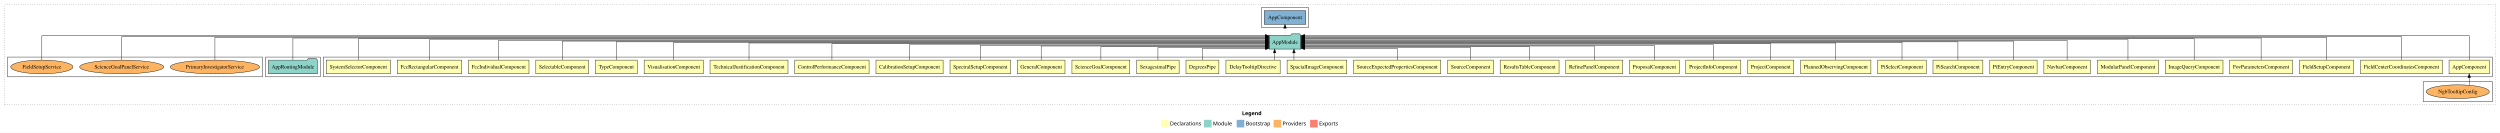
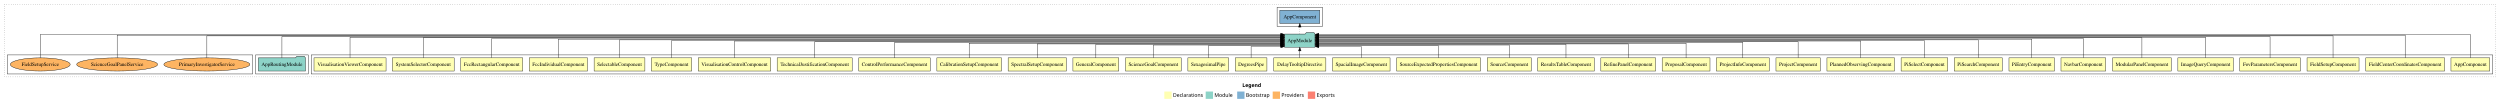
- <svg xmlns="http://www.w3.org/2000/svg" width="6572pt" height="349pt" viewBox="0.00 0.00 6572.00 349.00">
-   <g id="graph0" class="graph" transform="scale(1 1) rotate(0) translate(4 345)">
-     <polygon fill="#ffffff" stroke="transparent" points="-4,4 -4,-345 6568,-345 6568,4 -4,4" />
-     <text text-anchor="start" x="3261.009" y="-42.4" font-family="sans-serif" font-weight="bold" font-size="14.00" fill="#000000">Legend</text>
-     <polygon fill="#ffffb3" stroke="transparent" points="3048,-10 3048,-30 3068,-30 3068,-10 3048,-10" />
-     <text text-anchor="start" x="3071.629" y="-15.4" font-family="sans-serif" font-size="14.00" fill="#000000">  Declarations</text>
-     <polygon fill="#8dd3c7" stroke="transparent" points="3161,-10 3161,-30 3181,-30 3181,-10 3161,-10" />
-     <text text-anchor="start" x="3184.725" y="-15.4" font-family="sans-serif" font-size="14.00" fill="#000000">  Module</text>
-     <polygon fill="#80b1d3" stroke="transparent" points="3247,-10 3247,-30 3267,-30 3267,-10 3247,-10" />
-     <text text-anchor="start" x="3270.781" y="-15.4" font-family="sans-serif" font-size="14.00" fill="#000000">  Bootstrap</text>
-     <polygon fill="#fdb462" stroke="transparent" points="3344,-10 3344,-30 3364,-30 3364,-10 3344,-10" />
-     <text text-anchor="start" x="3367.673" y="-15.4" font-family="sans-serif" font-size="14.00" fill="#000000">  Providers</text>
-     <polygon fill="#fb8072" stroke="transparent" points="3440,-10 3440,-30 3460,-30 3460,-10 3440,-10" />
-     <text text-anchor="start" x="3463.726" y="-15.4" font-family="sans-serif" font-size="14.00" fill="#000000">  Exports</text>
+ <svg xmlns="http://www.w3.org/2000/svg" width="6828pt" height="284pt" viewBox="0.00 0.00 6828.00 284.00">
+   <g id="graph0" class="graph" transform="scale(1 1) rotate(0) translate(4 280)">
+     <polygon fill="#ffffff" stroke="transparent" points="-4,4 -4,-280 6824,-280 6824,4 -4,4" />
+     <text text-anchor="start" x="3389.009" y="-42.4" font-family="sans-serif" font-weight="bold" font-size="14.00" fill="#000000">Legend</text>
+     <polygon fill="#ffffb3" stroke="transparent" points="3176,-10 3176,-30 3196,-30 3196,-10 3176,-10" />
+     <text text-anchor="start" x="3199.629" y="-15.4" font-family="sans-serif" font-size="14.00" fill="#000000">  Declarations</text>
+     <polygon fill="#8dd3c7" stroke="transparent" points="3289,-10 3289,-30 3309,-30 3309,-10 3289,-10" />
+     <text text-anchor="start" x="3312.725" y="-15.4" font-family="sans-serif" font-size="14.00" fill="#000000">  Module</text>
+     <polygon fill="#80b1d3" stroke="transparent" points="3375,-10 3375,-30 3395,-30 3395,-10 3375,-10" />
+     <text text-anchor="start" x="3398.781" y="-15.4" font-family="sans-serif" font-size="14.00" fill="#000000">  Bootstrap</text>
+     <polygon fill="#fdb462" stroke="transparent" points="3472,-10 3472,-30 3492,-30 3492,-10 3472,-10" />
+     <text text-anchor="start" x="3495.673" y="-15.4" font-family="sans-serif" font-size="14.00" fill="#000000">  Providers</text>
+     <polygon fill="#fb8072" stroke="transparent" points="3568,-10 3568,-30 3588,-30 3588,-10 3568,-10" />
+     <text text-anchor="start" x="3591.726" y="-15.4" font-family="sans-serif" font-size="14.00" fill="#000000">  Exports</text>
    <g id="clust1" class="cluster">
-       <polygon fill="none" stroke="#000000" stroke-dasharray="1,5" points="8,-70 8,-333 6556,-333 6556,-70 8,-70" />
+       <polygon fill="none" stroke="#000000" stroke-dasharray="1,5" points="8,-70 8,-268 6812,-268 6812,-70 8,-70" />
    </g>
    <g id="clust2" class="cluster">
-       <polygon fill="none" stroke="#000000" points="846,-143 846,-195 6548,-195 6548,-143 846,-143" />
-     </g>
-     <g id="clust3" class="cluster">
-       <polygon fill="none" stroke="#000000" points="6366,-78 6366,-130 6548,-130 6548,-78 6366,-78" />
-     </g>
-     <g id="clust37" class="cluster">
-       <polygon fill="none" stroke="#000000" points="694,-143 694,-195 838,-195 838,-143 694,-143" />
-     </g>
-     <g id="clust39" class="cluster">
-       <polygon fill="none" stroke="#000000" points="3312,-273 3312,-325 3436,-325 3436,-273 3312,-273" />
+       <polygon fill="none" stroke="#000000" points="846,-78 846,-130 6804,-130 6804,-78 846,-78" />
+     </g>
+     <g id="clust38" class="cluster">
+       <polygon fill="none" stroke="#000000" points="694,-78 694,-130 838,-130 838,-78 694,-78" />
    </g>
    <g id="clust40" class="cluster">
-       <polygon fill="none" stroke="#000000" points="16,-143 16,-195 686,-195 686,-143 16,-143" />
+       <polygon fill="none" stroke="#000000" points="3484,-208 3484,-260 3608,-260 3608,-208 3484,-208" />
+     </g>
+     <g id="clust41" class="cluster">
+       <polygon fill="none" stroke="#000000" points="16,-78 16,-130 686,-130 686,-78 16,-78" />
    </g>
    <g id="node1" class="node">
-       <polygon fill="#ffffb3" stroke="#000000" points="6539.94,-187 6434.06,-187 6434.06,-151 6539.94,-151 6539.94,-187" />
-       <text text-anchor="middle" x="6487" y="-164.8" font-family="Times,serif" font-size="14.00" fill="#000000">AppComponent</text>
+       <polygon fill="#ffffb3" stroke="#000000" points="6795.94,-122 6690.06,-122 6690.06,-86 6795.94,-86 6795.94,-122" />
+       <text text-anchor="middle" x="6743" y="-99.8" font-family="Times,serif" font-size="14.00" fill="#000000">AppComponent</text>
+     </g>
+     <g id="node36" class="node">
+       <polygon fill="#8dd3c7" stroke="#000000" points="3587.657,-187 3584.657,-191 3563.657,-191 3560.657,-187 3504.343,-187 3504.343,-151 3587.657,-151 3587.657,-187" />
+       <text text-anchor="middle" x="3546" y="-164.8" font-family="Times,serif" font-size="14.00" fill="#000000">AppModule</text>
+     </g>
+     <g id="edge1" class="edge">
+       <path fill="none" stroke="#000000" d="M6743,-122.198C6743,-146.356 6743,-186 6743,-186 6743,-186 3597.886,-186 3597.886,-186" />
+       <polygon fill="#000000" stroke="#000000" points="3597.886,-182.5 3587.886,-186 3597.886,-189.5 3597.886,-182.5" />
+     </g>
+     <g id="node2" class="node">
+       <polygon fill="#ffffb3" stroke="#000000" points="6672.58,-122 6457.42,-122 6457.42,-86 6672.58,-86 6672.58,-122" />
+       <text text-anchor="middle" x="6565" y="-99.8" font-family="Times,serif" font-size="14.00" fill="#000000">FieldCenterCoordinatesComponent</text>
+     </g>
+     <g id="edge2" class="edge">
+       <path fill="none" stroke="#000000" d="M6565,-122.153C6565,-145.757 6565,-184 6565,-184 6565,-184 3597.814,-184 3597.814,-184" />
+       <polygon fill="#000000" stroke="#000000" points="3597.814,-180.5 3587.814,-184 3597.814,-187.5 3597.814,-180.5" />
+     </g>
+     <g id="node3" class="node">
+       <polygon fill="#ffffb3" stroke="#000000" points="6438.999,-122 6297.001,-122 6297.001,-86 6438.999,-86 6438.999,-122" />
+       <text text-anchor="middle" x="6368" y="-99.8" font-family="Times,serif" font-size="14.00" fill="#000000">FieldSetupComponent</text>
+     </g>
+     <g id="edge3" class="edge">
+       <path fill="none" stroke="#000000" d="M6368,-122.091C6368,-145.133 6368,-182 6368,-182 6368,-182 3597.805,-182 3597.805,-182" />
+       <polygon fill="#000000" stroke="#000000" points="3597.805,-178.5 3587.805,-182 3597.805,-185.5 3597.805,-178.5" />
+     </g>
+     <g id="node4" class="node">
+       <polygon fill="#ffffb3" stroke="#000000" points="6278.803,-122 6113.197,-122 6113.197,-86 6278.803,-86 6278.803,-122" />
+       <text text-anchor="middle" x="6196" y="-99.8" font-family="Times,serif" font-size="14.00" fill="#000000">FovParametersComponent</text>
+     </g>
+     <g id="edge4" class="edge">
+       <path fill="none" stroke="#000000" d="M6196,-122.011C6196,-144.485 6196,-180 6196,-180 6196,-180 3597.892,-180 3597.892,-180" />
+       <polygon fill="#000000" stroke="#000000" points="3597.892,-176.5 3587.892,-180 3597.892,-183.5 3597.892,-176.5" />
+     </g>
+     <g id="node5" class="node">
+       <polygon fill="#ffffb3" stroke="#000000" points="6095.795,-122 5944.205,-122 5944.205,-86 6095.795,-86 6095.795,-122" />
+       <text text-anchor="middle" x="6020" y="-99.8" font-family="Times,serif" font-size="14.00" fill="#000000">ImageQueryComponent</text>
+     </g>
+     <g id="edge5" class="edge">
+       <path fill="none" stroke="#000000" d="M6020,-122.292C6020,-144.206 6020,-178 6020,-178 6020,-178 3597.903,-178 3597.903,-178" />
+       <polygon fill="#000000" stroke="#000000" points="3597.903,-174.5 3587.903,-178 3597.903,-181.5 3597.903,-174.5" />
+     </g>
+     <g id="node6" class="node">
+       <polygon fill="#ffffb3" stroke="#000000" points="5926.146,-122 5765.854,-122 5765.854,-86 5926.146,-86 5926.146,-122" />
+       <text text-anchor="middle" x="5846" y="-99.8" font-family="Times,serif" font-size="14.00" fill="#000000">ModularPanelComponent</text>
+     </g>
+     <g id="edge6" class="edge">
+       <path fill="none" stroke="#000000" d="M5846,-122.045C5846,-143.662 5846,-177 5846,-177 5846,-177 3597.884,-177 3597.884,-177" />
+       <polygon fill="#000000" stroke="#000000" points="3597.884,-173.5 3587.884,-177 3597.884,-180.5 3597.884,-173.5" />
+     </g>
+     <g id="node7" class="node">
+       <polygon fill="#ffffb3" stroke="#000000" points="5747.03,-122 5624.97,-122 5624.97,-86 5747.03,-86 5747.03,-122" />
+       <text text-anchor="middle" x="5686" y="-99.8" font-family="Times,serif" font-size="14.00" fill="#000000">NavbarComponent</text>
+     </g>
+     <g id="edge7" class="edge">
+       <path fill="none" stroke="#000000" d="M5686,-122.284C5686,-143.321 5686,-175 5686,-175 5686,-175 3597.788,-175 3597.788,-175" />
+       <polygon fill="#000000" stroke="#000000" points="3597.788,-171.5 3587.788,-175 3597.788,-178.5 3597.788,-171.5" />
+     </g>
+     <g id="node8" class="node">
+       <polygon fill="#ffffb3" stroke="#000000" points="5607.109,-122 5482.891,-122 5482.891,-86 5607.109,-86 5607.109,-122" />
+       <text text-anchor="middle" x="5545" y="-99.8" font-family="Times,serif" font-size="14.00" fill="#000000">PiEntryComponent</text>
+     </g>
+     <g id="edge8" class="edge">
+       <path fill="none" stroke="#000000" d="M5545,-122.129C5545,-142.572 5545,-173 5545,-173 5545,-173 3597.752,-173 3597.752,-173" />
+       <polygon fill="#000000" stroke="#000000" points="3597.752,-169.5 3587.752,-173 3597.752,-176.5 3597.752,-169.5" />
+     </g>
+     <g id="node9" class="node">
+       <polygon fill="#ffffb3" stroke="#000000" points="5464.593,-122 5333.407,-122 5333.407,-86 5464.593,-86 5464.593,-122" />
+       <text text-anchor="middle" x="5399" y="-99.8" font-family="Times,serif" font-size="14.00" fill="#000000">PiSearchComponent</text>
+     </g>
+     <g id="edge9" class="edge">
+       <path fill="none" stroke="#000000" d="M5399,-122.308C5399,-142.145 5399,-171 5399,-171 5399,-171 3597.741,-171 3597.741,-171" />
+       <polygon fill="#000000" stroke="#000000" points="3597.741,-167.5 3587.741,-171 3597.741,-174.5 3597.741,-167.5" />
+     </g>
+     <g id="node10" class="node">
+       <polygon fill="#ffffb3" stroke="#000000" points="5315.713,-122 5188.287,-122 5188.287,-86 5315.713,-86 5315.713,-122" />
+       <text text-anchor="middle" x="5252" y="-99.8" font-family="Times,serif" font-size="14.00" fill="#000000">PiSelectComponent</text>
+     </g>
+     <g id="edge10" class="edge">
+       <path fill="none" stroke="#000000" d="M5252,-122.106C5252,-141.339 5252,-169 5252,-169 5252,-169 3597.747,-169 3597.747,-169" />
+       <polygon fill="#000000" stroke="#000000" points="3597.747,-165.5 3587.747,-169 3597.747,-172.5 3597.747,-165.5" />
+     </g>
+     <g id="node11" class="node">
+       <polygon fill="#ffffb3" stroke="#000000" points="5170.252,-122 4985.748,-122 4985.748,-86 5170.252,-86 5170.252,-122" />
+       <text text-anchor="middle" x="5078" y="-99.8" font-family="Times,serif" font-size="14.00" fill="#000000">PlannedObservingComponent</text>
+     </g>
+     <g id="edge11" class="edge">
+       <path fill="none" stroke="#000000" d="M5078,-122.169C5078,-141.09 5078,-168 5078,-168 5078,-168 3597.772,-168 3597.772,-168" />
+       <polygon fill="#000000" stroke="#000000" points="3597.772,-164.5 3587.772,-168 3597.772,-171.5 3597.772,-164.5" />
+     </g>
+     <g id="node12" class="node">
+       <polygon fill="#ffffb3" stroke="#000000" points="4967.486,-122 4846.514,-122 4846.514,-86 4967.486,-86 4967.486,-122" />
+       <text text-anchor="middle" x="4907" y="-99.8" font-family="Times,serif" font-size="14.00" fill="#000000">ProjectComponent</text>
+     </g>
+     <g id="edge12" class="edge">
+       <path fill="none" stroke="#000000" d="M4907,-122.267C4907,-140.555 4907,-166 4907,-166 4907,-166 3597.849,-166 3597.849,-166" />
+       <polygon fill="#000000" stroke="#000000" points="3597.849,-162.5 3587.849,-166 3597.849,-169.5 3597.849,-162.5" />
+     </g>
+     <g id="node13" class="node">
+       <polygon fill="#ffffb3" stroke="#000000" points="4828.307,-122 4683.693,-122 4683.693,-86 4828.307,-86 4828.307,-122" />
+       <text text-anchor="middle" x="4756" y="-99.8" font-family="Times,serif" font-size="14.00" fill="#000000">ProjectInfoComponent</text>
+     </g>
+     <g id="edge13" class="edge">
+       <path fill="none" stroke="#000000" d="M4756,-122.002C4756,-139.675 4756,-164 4756,-164 4756,-164 3598.002,-164 3598.002,-164" />
+       <polygon fill="#000000" stroke="#000000" points="3598.002,-160.5 3588.002,-164 3598.002,-167.5 3598.002,-160.5" />
+     </g>
+     <g id="node14" class="node">
+       <polygon fill="#ffffb3" stroke="#000000" points="4666.326,-122 4535.674,-122 4535.674,-86 4666.326,-86 4666.326,-122" />
+       <text text-anchor="middle" x="4601" y="-99.8" font-family="Times,serif" font-size="14.00" fill="#000000">ProposalComponent</text>
+     </g>
+     <g id="edge14" class="edge">
+       <path fill="none" stroke="#000000" d="M4601,-122.034C4601,-139.06 4601,-162 4601,-162 4601,-162 3597.682,-162 3597.682,-162" />
+       <polygon fill="#000000" stroke="#000000" points="3597.682,-158.5 3587.682,-162 3597.682,-165.5 3597.682,-158.5" />
+     </g>
+     <g id="node15" class="node">
+       <polygon fill="#ffffb3" stroke="#000000" points="4517.752,-122 4368.248,-122 4368.248,-86 4517.752,-86 4517.752,-122" />
+       <text text-anchor="middle" x="4443" y="-99.8" font-family="Times,serif" font-size="14.00" fill="#000000">RefinePanelComponent</text>
+     </g>
+     <g id="edge15" class="edge">
+       <path fill="none" stroke="#000000" d="M4443,-122.027C4443,-138.398 4443,-160 4443,-160 4443,-160 3597.763,-160 3597.763,-160" />
+       <polygon fill="#000000" stroke="#000000" points="3597.763,-156.5 3587.763,-160 3597.763,-163.5 3597.763,-156.5" />
+     </g>
+     <g id="node16" class="node">
+       <polygon fill="#ffffb3" stroke="#000000" points="4350.427,-122 4195.573,-122 4195.573,-86 4350.427,-86 4350.427,-122" />
+       <text text-anchor="middle" x="4273" y="-99.8" font-family="Times,serif" font-size="14.00" fill="#000000">ResultsTableComponent</text>
+     </g>
+     <g id="edge16" class="edge">
+       <path fill="none" stroke="#000000" d="M4273,-122.009C4273,-138.049 4273,-159 4273,-159 4273,-159 3597.698,-159 3597.698,-159" />
+       <polygon fill="#000000" stroke="#000000" points="3597.698,-155.5 3587.698,-159 3597.698,-162.5 3597.698,-155.5" />
+     </g>
+     <g id="node17" class="node">
+       <polygon fill="#ffffb3" stroke="#000000" points="4178.205,-122 4057.795,-122 4057.795,-86 4178.205,-86 4178.205,-122" />
+       <text text-anchor="middle" x="4118" y="-99.8" font-family="Times,serif" font-size="14.00" fill="#000000">SourceComponent</text>
+     </g>
+     <g id="edge17" class="edge">
+       <path fill="none" stroke="#000000" d="M4118,-122.24C4118,-137.571 4118,-157 4118,-157 4118,-157 3598.061,-157 3598.061,-157" />
+       <polygon fill="#000000" stroke="#000000" points="3598.061,-153.5 3588.061,-157 3598.061,-160.5 3598.061,-153.5" />
+     </g>
+     <g id="node18" class="node">
+       <polygon fill="#ffffb3" stroke="#000000" points="4039.551,-122 3810.449,-122 3810.449,-86 4039.551,-86 4039.551,-122" />
+       <text text-anchor="middle" x="3925" y="-99.8" font-family="Times,serif" font-size="14.00" fill="#000000">SourceExpectedPropertiesComponent</text>
+     </g>
+     <g id="edge18" class="edge">
+       <path fill="none" stroke="#000000" d="M3925,-122.124C3925,-136.783 3925,-155 3925,-155 3925,-155 3598.008,-155 3598.008,-155" />
+       <polygon fill="#000000" stroke="#000000" points="3598.008,-151.5 3588.008,-155 3598.008,-158.5 3598.008,-151.5" />
+     </g>
+     <g id="node19" class="node">
+       <polygon fill="#ffffb3" stroke="#000000" points="3792.521,-122 3635.479,-122 3635.479,-86 3792.521,-86 3792.521,-122" />
+       <text text-anchor="middle" x="3714" y="-99.8" font-family="Times,serif" font-size="14.00" fill="#000000">SpacialImageComponent</text>
+     </g>
+     <g id="edge19" class="edge">
+       <path fill="none" stroke="#000000" d="M3714,-122.246C3714,-136.177 3714,-153 3714,-153 3714,-153 3597.96,-153 3597.96,-153" />
+       <polygon fill="#000000" stroke="#000000" points="3597.96,-149.5 3587.96,-153 3597.96,-156.5 3597.96,-149.5" />
+     </g>
+     <g id="node20" class="node">
+       <polygon fill="#ffffb3" stroke="#000000" points="3617.234,-122 3474.766,-122 3474.766,-86 3617.234,-86 3617.234,-122" />
+       <text text-anchor="middle" x="3546" y="-99.8" font-family="Times,serif" font-size="14.00" fill="#000000">DelayTooltipDirective</text>
+     </g>
+     <g id="edge20" class="edge">
+       <path fill="none" stroke="#000000" d="M3546,-122.106C3546,-122.106 3546,-140.991 3546,-140.991" />
+       <polygon fill="#000000" stroke="#000000" points="3542.5,-140.991 3546,-150.991 3549.5,-140.991 3542.5,-140.991" />
+     </g>
+     <g id="node21" class="node">
+       <polygon fill="#ffffb3" stroke="#000000" points="3456.244,-122 3369.756,-122 3369.756,-86 3456.244,-86 3456.244,-122" />
+       <text text-anchor="middle" x="3413" y="-99.8" font-family="Times,serif" font-size="14.00" fill="#000000">DegreesPipe</text>
+     </g>
+     <g id="edge21" class="edge">
+       <path fill="none" stroke="#000000" d="M3413,-122.246C3413,-136.177 3413,-153 3413,-153 3413,-153 3494.283,-153 3494.283,-153" />
+       <polygon fill="#000000" stroke="#000000" points="3494.283,-156.5 3504.283,-153 3494.283,-149.5 3494.283,-156.5" />
+     </g>
+     <g id="node22" class="node">
+       <polygon fill="#ffffb3" stroke="#000000" points="3351.646,-122 3240.354,-122 3240.354,-86 3351.646,-86 3351.646,-122" />
+       <text text-anchor="middle" x="3296" y="-99.8" font-family="Times,serif" font-size="14.00" fill="#000000">SexagesimalPipe</text>
+     </g>
+     <g id="edge22" class="edge">
+       <path fill="none" stroke="#000000" d="M3296,-122.124C3296,-136.783 3296,-155 3296,-155 3296,-155 3494.156,-155 3494.156,-155" />
+       <polygon fill="#000000" stroke="#000000" points="3494.156,-158.5 3504.156,-155 3494.156,-151.5 3494.156,-158.5" />
+     </g>
+     <g id="node23" class="node">
+       <polygon fill="#ffffb3" stroke="#000000" points="3222.076,-122 3069.924,-122 3069.924,-86 3222.076,-86 3222.076,-122" />
+       <text text-anchor="middle" x="3146" y="-99.8" font-family="Times,serif" font-size="14.00" fill="#000000">ScienceGoalComponent</text>
+     </g>
+     <g id="edge23" class="edge">
+       <path fill="none" stroke="#000000" d="M3146,-122.24C3146,-137.571 3146,-157 3146,-157 3146,-157 3494.325,-157 3494.325,-157" />
+       <polygon fill="#000000" stroke="#000000" points="3494.325,-160.5 3504.325,-157 3494.325,-153.5 3494.325,-160.5" />
+     </g>
+     <g id="node24" class="node">
+       <polygon fill="#ffffb3" stroke="#000000" points="3051.635,-122 2926.365,-122 2926.365,-86 3051.635,-86 3051.635,-122" />
+       <text text-anchor="middle" x="2989" y="-99.8" font-family="Times,serif" font-size="14.00" fill="#000000">GeneralComponent</text>
+     </g>
+     <g id="edge24" class="edge">
+       <path fill="none" stroke="#000000" d="M2989,-122.009C2989,-138.049 2989,-159 2989,-159 2989,-159 3494.135,-159 3494.135,-159" />
+       <polygon fill="#000000" stroke="#000000" points="3494.135,-162.5 3504.135,-159 3494.134,-155.5 3494.135,-162.5" />
+     </g>
+     <g id="node25" class="node">
+       <polygon fill="#ffffb3" stroke="#000000" points="2908.588,-122 2749.412,-122 2749.412,-86 2908.588,-86 2908.588,-122" />
+       <text text-anchor="middle" x="2829" y="-99.8" font-family="Times,serif" font-size="14.00" fill="#000000">SpectralSetupComponent</text>
+     </g>
+     <g id="edge25" class="edge">
+       <path fill="none" stroke="#000000" d="M2829,-122.027C2829,-138.398 2829,-160 2829,-160 2829,-160 3494.089,-160 3494.089,-160" />
+       <polygon fill="#000000" stroke="#000000" points="3494.089,-163.5 3504.089,-160 3494.089,-156.5 3494.089,-163.5" />
+     </g>
+     <g id="node26" class="node">
+       <polygon fill="#ffffb3" stroke="#000000" points="2731.209,-122 2554.791,-122 2554.791,-86 2731.209,-86 2731.209,-122" />
+       <text text-anchor="middle" x="2643" y="-99.8" font-family="Times,serif" font-size="14.00" fill="#000000">CalibrationSetupComponent</text>
+     </g>
+     <g id="edge26" class="edge">
+       <path fill="none" stroke="#000000" d="M2643,-122.034C2643,-139.06 2643,-162 2643,-162 2643,-162 3494.258,-162 3494.258,-162" />
+       <polygon fill="#000000" stroke="#000000" points="3494.258,-165.5 3504.258,-162 3494.257,-158.5 3494.258,-165.5" />
+     </g>
+     <g id="node27" class="node">
+       <polygon fill="#ffffb3" stroke="#000000" points="2536.625,-122 2341.375,-122 2341.375,-86 2536.625,-86 2536.625,-122" />
+       <text text-anchor="middle" x="2439" y="-99.8" font-family="Times,serif" font-size="14.00" fill="#000000">ControlPerformanceComponent</text>
+     </g>
+     <g id="edge27" class="edge">
+       <path fill="none" stroke="#000000" d="M2439,-122.002C2439,-139.675 2439,-164 2439,-164 2439,-164 3494.291,-164 3494.291,-164" />
+       <polygon fill="#000000" stroke="#000000" points="3494.291,-167.5 3504.291,-164 3494.291,-160.5 3494.291,-167.5" />
+     </g>
+     <g id="node28" class="node">
+       <polygon fill="#ffffb3" stroke="#000000" points="2323.457,-122 2118.543,-122 2118.543,-86 2323.457,-86 2323.457,-122" />
+       <text text-anchor="middle" x="2221" y="-99.8" font-family="Times,serif" font-size="14.00" fill="#000000">TechnicalJustificationComponent</text>
+     </g>
+     <g id="edge28" class="edge">
+       <path fill="none" stroke="#000000" d="M2221,-122.267C2221,-140.555 2221,-166 2221,-166 2221,-166 3494.157,-166 3494.157,-166" />
+       <polygon fill="#000000" stroke="#000000" points="3494.157,-169.5 3504.157,-166 3494.157,-162.5 3494.157,-169.5" />
+     </g>
+     <g id="node29" class="node">
+       <polygon fill="#ffffb3" stroke="#000000" points="2100.989,-122 1903.011,-122 1903.011,-86 2100.989,-86 2100.989,-122" />
+       <text text-anchor="middle" x="2002" y="-99.8" font-family="Times,serif" font-size="14.00" fill="#000000">VisualisationControlComponent</text>
+     </g>
+     <g id="edge29" class="edge">
+       <path fill="none" stroke="#000000" d="M2002,-122.169C2002,-141.09 2002,-168 2002,-168 2002,-168 3494.302,-168 3494.302,-168" />
+       <polygon fill="#000000" stroke="#000000" points="3494.302,-171.5 3504.302,-168 3494.302,-164.5 3494.302,-171.5" />
+     </g>
+     <g id="node30" class="node">
+       <polygon fill="#ffffb3" stroke="#000000" points="1885.1,-122 1774.9,-122 1774.9,-86 1885.1,-86 1885.1,-122" />
+       <text text-anchor="middle" x="1830" y="-99.8" font-family="Times,serif" font-size="14.00" fill="#000000">TypeComponent</text>
+     </g>
+     <g id="edge30" class="edge">
+       <path fill="none" stroke="#000000" d="M1830,-122.106C1830,-141.339 1830,-169 1830,-169 1830,-169 3494.008,-169 3494.008,-169" />
+       <polygon fill="#000000" stroke="#000000" points="3494.008,-172.5 3504.008,-169 3494.008,-165.5 3494.008,-172.5" />
+     </g>
+     <g id="node31" class="node">
+       <polygon fill="#ffffb3" stroke="#000000" points="1757.36,-122 1618.64,-122 1618.64,-86 1757.36,-86 1757.36,-122" />
+       <text text-anchor="middle" x="1688" y="-99.8" font-family="Times,serif" font-size="14.00" fill="#000000">SelectableComponent</text>
+     </g>
+     <g id="edge31" class="edge">
+       <path fill="none" stroke="#000000" d="M1688,-122.308C1688,-142.145 1688,-171 1688,-171 1688,-171 3494.146,-171 3494.146,-171" />
+       <polygon fill="#000000" stroke="#000000" points="3494.146,-174.5 3504.146,-171 3494.146,-167.5 3494.146,-174.5" />
+     </g>
+     <g id="node32" class="node">
+       <polygon fill="#ffffb3" stroke="#000000" points="1600.591,-122 1441.409,-122 1441.409,-86 1600.591,-86 1600.591,-122" />
+       <text text-anchor="middle" x="1521" y="-99.8" font-family="Times,serif" font-size="14.00" fill="#000000">FccIndividualComponent</text>
+     </g>
+     <g id="edge32" class="edge">
+       <path fill="none" stroke="#000000" d="M1521,-122.129C1521,-142.572 1521,-173 1521,-173 1521,-173 3494.17,-173 3494.17,-173" />
+       <polygon fill="#000000" stroke="#000000" points="3494.17,-176.5 3504.17,-173 3494.17,-169.5 3494.17,-176.5" />
+     </g>
+     <g id="node33" class="node">
+       <polygon fill="#ffffb3" stroke="#000000" points="1423.681,-122 1254.319,-122 1254.319,-86 1423.681,-86 1423.681,-122" />
+       <text text-anchor="middle" x="1339" y="-99.8" font-family="Times,serif" font-size="14.00" fill="#000000">FccRectangularComponent</text>
+     </g>
+     <g id="edge33" class="edge">
+       <path fill="none" stroke="#000000" d="M1339,-122.284C1339,-143.321 1339,-175 1339,-175 1339,-175 3493.883,-175 3493.883,-175" />
+       <polygon fill="#000000" stroke="#000000" points="3493.883,-178.5 3503.883,-175 3493.883,-171.5 3493.883,-178.5" />
+     </g>
+     <g id="node34" class="node">
+       <polygon fill="#ffffb3" stroke="#000000" points="1236.424,-122 1067.576,-122 1067.576,-86 1236.424,-86 1236.424,-122" />
+       <text text-anchor="middle" x="1152" y="-99.8" font-family="Times,serif" font-size="14.00" fill="#000000">SystemSelectorComponent</text>
+     </g>
+     <g id="edge34" class="edge">
+       <path fill="none" stroke="#000000" d="M1152,-122.045C1152,-143.662 1152,-177 1152,-177 1152,-177 3494.195,-177 3494.195,-177" />
+       <polygon fill="#000000" stroke="#000000" points="3494.195,-180.5 3504.195,-177 3494.195,-173.5 3494.195,-180.5" />
    </g>
    <g id="node35" class="node">
-       <polygon fill="#8dd3c7" stroke="#000000" points="3415.657,-252 3412.657,-256 3391.657,-256 3388.657,-252 3332.343,-252 3332.343,-216 3415.657,-216 3415.657,-252" />
-       <text text-anchor="middle" x="3374" y="-229.8" font-family="Times,serif" font-size="14.00" fill="#000000">AppModule</text>
-     </g>
-     <g id="edge1" class="edge">
-       <path fill="none" stroke="#000000" d="M6487,-187.198C6487,-211.356 6487,-251 6487,-251 6487,-251 3425.943,-251 3425.943,-251" />
-       <polygon fill="#000000" stroke="#000000" points="3425.943,-247.5 3415.943,-251 3425.943,-254.5 3425.943,-247.5" />
-     </g>
-     <g id="node2" class="node">
-       <polygon fill="#ffffb3" stroke="#000000" points="6416.58,-187 6201.42,-187 6201.42,-151 6416.58,-151 6416.58,-187" />
-       <text text-anchor="middle" x="6309" y="-164.8" font-family="Times,serif" font-size="14.00" fill="#000000">FieldCenterCoordinatesComponent</text>
-     </g>
-     <g id="edge3" class="edge">
-       <path fill="none" stroke="#000000" d="M6309,-187.153C6309,-210.757 6309,-249 6309,-249 6309,-249 3425.772,-249 3425.772,-249" />
-       <polygon fill="#000000" stroke="#000000" points="3425.772,-245.5 3415.772,-249 3425.771,-252.5 3425.772,-245.5" />
-     </g>
-     <g id="node3" class="node">
-       <polygon fill="#ffffb3" stroke="#000000" points="6182.999,-187 6041.001,-187 6041.001,-151 6182.999,-151 6182.999,-187" />
-       <text text-anchor="middle" x="6112" y="-164.8" font-family="Times,serif" font-size="14.00" fill="#000000">FieldSetupComponent</text>
-     </g>
-     <g id="edge4" class="edge">
-       <path fill="none" stroke="#000000" d="M6112,-187.091C6112,-210.133 6112,-247 6112,-247 6112,-247 3425.912,-247 3425.912,-247" />
-       <polygon fill="#000000" stroke="#000000" points="3425.912,-243.5 3415.912,-247 3425.912,-250.5 3425.912,-243.5" />
-     </g>
-     <g id="node4" class="node">
-       <polygon fill="#ffffb3" stroke="#000000" points="6022.803,-187 5857.197,-187 5857.197,-151 6022.803,-151 6022.803,-187" />
-       <text text-anchor="middle" x="5940" y="-164.8" font-family="Times,serif" font-size="14.00" fill="#000000">FovParametersComponent</text>
-     </g>
-     <g id="edge5" class="edge">
-       <path fill="none" stroke="#000000" d="M5940,-187.011C5940,-209.485 5940,-245 5940,-245 5940,-245 3425.869,-245 3425.869,-245" />
-       <polygon fill="#000000" stroke="#000000" points="3425.869,-241.5 3415.869,-245 3425.869,-248.5 3425.869,-241.5" />
-     </g>
-     <g id="node5" class="node">
-       <polygon fill="#ffffb3" stroke="#000000" points="5839.795,-187 5688.205,-187 5688.205,-151 5839.795,-151 5839.795,-187" />
-       <text text-anchor="middle" x="5764" y="-164.8" font-family="Times,serif" font-size="14.00" fill="#000000">ImageQueryComponent</text>
-     </g>
-     <g id="edge6" class="edge">
-       <path fill="none" stroke="#000000" d="M5764,-187.292C5764,-209.206 5764,-243 5764,-243 5764,-243 3425.735,-243 3425.735,-243" />
-       <polygon fill="#000000" stroke="#000000" points="3425.735,-239.5 3415.735,-243 3425.735,-246.5 3425.735,-239.5" />
-     </g>
-     <g id="node6" class="node">
-       <polygon fill="#ffffb3" stroke="#000000" points="5670.146,-187 5509.854,-187 5509.854,-151 5670.146,-151 5670.146,-187" />
-       <text text-anchor="middle" x="5590" y="-164.8" font-family="Times,serif" font-size="14.00" fill="#000000">ModularPanelComponent</text>
-     </g>
-     <g id="edge7" class="edge">
-       <path fill="none" stroke="#000000" d="M5590,-187.169C5590,-208.498 5590,-241 5590,-241 5590,-241 3425.801,-241 3425.801,-241" />
-       <polygon fill="#000000" stroke="#000000" points="3425.801,-237.5 3415.801,-241 3425.801,-244.5 3425.801,-237.5" />
-     </g>
-     <g id="node7" class="node">
-       <polygon fill="#ffffb3" stroke="#000000" points="5491.03,-187 5368.97,-187 5368.97,-151 5491.03,-151 5491.03,-187" />
-       <text text-anchor="middle" x="5430" y="-164.8" font-family="Times,serif" font-size="14.00" fill="#000000">NavbarComponent</text>
-     </g>
-     <g id="edge8" class="edge">
-       <path fill="none" stroke="#000000" d="M5430,-187.027C5430,-207.767 5430,-239 5430,-239 5430,-239 3426.001,-239 3426.001,-239" />
-       <polygon fill="#000000" stroke="#000000" points="3426.001,-235.5 3416.001,-239 3426.001,-242.5 3426.001,-235.5" />
-     </g>
-     <g id="node8" class="node">
-       <polygon fill="#ffffb3" stroke="#000000" points="5351.109,-187 5226.891,-187 5226.891,-151 5351.109,-151 5351.109,-187" />
-       <text text-anchor="middle" x="5289" y="-164.8" font-family="Times,serif" font-size="14.00" fill="#000000">PiEntryComponent</text>
-     </g>
-     <g id="edge9" class="edge">
-       <path fill="none" stroke="#000000" d="M5289,-187.223C5289,-207.365 5289,-237 5289,-237 5289,-237 3425.778,-237 3425.778,-237" />
-       <polygon fill="#000000" stroke="#000000" points="3425.778,-233.5 3415.778,-237 3425.778,-240.5 3425.778,-233.5" />
-     </g>
-     <g id="node9" class="node">
-       <polygon fill="#ffffb3" stroke="#000000" points="5208.593,-187 5077.407,-187 5077.407,-151 5208.593,-151 5208.593,-187" />
-       <text text-anchor="middle" x="5143" y="-164.8" font-family="Times,serif" font-size="14.00" fill="#000000">PiSearchComponent</text>
-     </g>
-     <g id="edge10" class="edge">
-       <path fill="none" stroke="#000000" d="M5143,-187.035C5143,-206.576 5143,-235 5143,-235 5143,-235 3425.983,-235 3425.983,-235" />
-       <polygon fill="#000000" stroke="#000000" points="3425.984,-231.5 3415.983,-235 3425.983,-238.5 3425.984,-231.5" />
-     </g>
-     <g id="node10" class="node">
-       <polygon fill="#ffffb3" stroke="#000000" points="5059.713,-187 4932.287,-187 4932.287,-151 5059.713,-151 5059.713,-187" />
-       <text text-anchor="middle" x="4996" y="-164.8" font-family="Times,serif" font-size="14.00" fill="#000000">PiSelectComponent</text>
-     </g>
-     <g id="edge11" class="edge">
-       <path fill="none" stroke="#000000" d="M4996,-187.106C4996,-206.339 4996,-234 4996,-234 4996,-234 3425.725,-234 3425.725,-234" />
-       <polygon fill="#000000" stroke="#000000" points="3425.725,-230.5 3415.725,-234 3425.724,-237.5 3425.725,-230.5" />
-     </g>
-     <g id="node11" class="node">
-       <polygon fill="#ffffb3" stroke="#000000" points="4914.252,-187 4729.748,-187 4729.748,-151 4914.252,-151 4914.252,-187" />
-       <text text-anchor="middle" x="4822" y="-164.8" font-family="Times,serif" font-size="14.00" fill="#000000">PlannedObservingComponent</text>
-     </g>
-     <g id="edge12" class="edge">
-       <path fill="none" stroke="#000000" d="M4822,-187.222C4822,-205.828 4822,-232 4822,-232 4822,-232 3425.774,-232 3425.774,-232" />
-       <polygon fill="#000000" stroke="#000000" points="3425.774,-228.5 3415.774,-232 3425.774,-235.5 3425.774,-228.5" />
-     </g>
-     <g id="node12" class="node">
-       <polygon fill="#ffffb3" stroke="#000000" points="4711.486,-187 4590.514,-187 4590.514,-151 4711.486,-151 4711.486,-187" />
-       <text text-anchor="middle" x="4651" y="-164.8" font-family="Times,serif" font-size="14.00" fill="#000000">ProjectComponent</text>
-     </g>
-     <g id="edge13" class="edge">
-       <path fill="none" stroke="#000000" d="M4651,-187.302C4651,-205.27 4651,-230 4651,-230 4651,-230 3425.762,-230 3425.762,-230" />
-       <polygon fill="#000000" stroke="#000000" points="3425.762,-226.5 3415.762,-230 3425.762,-233.5 3425.762,-226.5" />
-     </g>
-     <g id="node13" class="node">
-       <polygon fill="#ffffb3" stroke="#000000" points="4572.307,-187 4427.693,-187 4427.693,-151 4572.307,-151 4572.307,-187" />
-       <text text-anchor="middle" x="4500" y="-164.8" font-family="Times,serif" font-size="14.00" fill="#000000">ProjectInfoComponent</text>
-     </g>
-     <g id="edge14" class="edge">
-       <path fill="none" stroke="#000000" d="M4500,-187.023C4500,-204.373 4500,-228 4500,-228 4500,-228 3425.747,-228 3425.747,-228" />
-       <polygon fill="#000000" stroke="#000000" points="3425.747,-224.5 3415.747,-228 3425.747,-231.5 3425.747,-224.5" />
-     </g>
-     <g id="node14" class="node">
-       <polygon fill="#ffffb3" stroke="#000000" points="4410.326,-187 4279.674,-187 4279.674,-151 4410.326,-151 4410.326,-187" />
-       <text text-anchor="middle" x="4345" y="-164.8" font-family="Times,serif" font-size="14.00" fill="#000000">ProposalComponent</text>
-     </g>
-     <g id="edge15" class="edge">
-       <path fill="none" stroke="#000000" d="M4345,-187.035C4345,-203.734 4345,-226 4345,-226 4345,-226 3425.723,-226 3425.723,-226" />
-       <polygon fill="#000000" stroke="#000000" points="3425.723,-222.5 3415.723,-226 3425.723,-229.5 3425.723,-222.5" />
-     </g>
-     <g id="node15" class="node">
-       <polygon fill="#ffffb3" stroke="#000000" points="4261.752,-187 4112.248,-187 4112.248,-151 4261.752,-151 4261.752,-187" />
-       <text text-anchor="middle" x="4187" y="-164.8" font-family="Times,serif" font-size="14.00" fill="#000000">RefinePanelComponent</text>
-     </g>
-     <g id="edge16" class="edge">
-       <path fill="none" stroke="#000000" d="M4187,-187.009C4187,-203.049 4187,-224 4187,-224 4187,-224 3425.716,-224 3425.716,-224" />
-       <polygon fill="#000000" stroke="#000000" points="3425.716,-220.5 3415.716,-224 3425.716,-227.5 3425.716,-220.5" />
-     </g>
-     <g id="node16" class="node">
-       <polygon fill="#ffffb3" stroke="#000000" points="4094.427,-187 3939.573,-187 3939.573,-151 4094.427,-151 4094.427,-187" />
-       <text text-anchor="middle" x="4017" y="-164.8" font-family="Times,serif" font-size="14.00" fill="#000000">ResultsTableComponent</text>
-     </g>
-     <g id="edge17" class="edge">
-       <path fill="none" stroke="#000000" d="M4017,-187.24C4017,-202.571 4017,-222 4017,-222 4017,-222 3425.694,-222 3425.694,-222" />
-       <polygon fill="#000000" stroke="#000000" points="3425.694,-218.5 3415.694,-222 3425.694,-225.5 3425.694,-218.5" />
-     </g>
-     <g id="node17" class="node">
-       <polygon fill="#ffffb3" stroke="#000000" points="3922.205,-187 3801.795,-187 3801.795,-151 3922.205,-151 3922.205,-187" />
-       <text text-anchor="middle" x="3862" y="-164.8" font-family="Times,serif" font-size="14.00" fill="#000000">SourceComponent</text>
-     </g>
-     <g id="edge18" class="edge">
-       <path fill="none" stroke="#000000" d="M3862,-187.124C3862,-201.783 3862,-220 3862,-220 3862,-220 3426.029,-220 3426.029,-220" />
-       <polygon fill="#000000" stroke="#000000" points="3426.029,-216.5 3416.029,-220 3426.029,-223.5 3426.029,-216.5" />
-     </g>
-     <g id="node18" class="node">
-       <polygon fill="#ffffb3" stroke="#000000" points="3783.551,-187 3554.449,-187 3554.449,-151 3783.551,-151 3783.551,-187" />
-       <text text-anchor="middle" x="3669" y="-164.8" font-family="Times,serif" font-size="14.00" fill="#000000">SourceExpectedPropertiesComponent</text>
-     </g>
-     <g id="edge19" class="edge">
-       <path fill="none" stroke="#000000" d="M3669,-187.246C3669,-201.177 3669,-218 3669,-218 3669,-218 3425.953,-218 3425.953,-218" />
-       <polygon fill="#000000" stroke="#000000" points="3425.953,-214.5 3415.953,-218 3425.953,-221.5 3425.953,-214.5" />
-     </g>
-     <g id="node19" class="node">
-       <polygon fill="#ffffb3" stroke="#000000" points="3536.521,-187 3379.479,-187 3379.479,-151 3536.521,-151 3536.521,-187" />
-       <text text-anchor="middle" x="3458" y="-164.8" font-family="Times,serif" font-size="14.00" fill="#000000">SpacialImageComponent</text>
-     </g>
-     <g id="edge20" class="edge">
-       <path fill="none" stroke="#000000" d="M3397.534,-187.106C3397.534,-187.106 3397.534,-205.991 3397.534,-205.991" />
-       <polygon fill="#000000" stroke="#000000" points="3394.034,-205.991 3397.534,-215.991 3401.034,-205.991 3394.034,-205.991" />
-     </g>
-     <g id="node20" class="node">
-       <polygon fill="#ffffb3" stroke="#000000" points="3361.234,-187 3218.766,-187 3218.766,-151 3361.234,-151 3361.234,-187" />
-       <text text-anchor="middle" x="3290" y="-164.8" font-family="Times,serif" font-size="14.00" fill="#000000">DelayTooltipDirective</text>
-     </g>
-     <g id="edge21" class="edge">
-       <path fill="none" stroke="#000000" d="M3346.769,-187.106C3346.769,-187.106 3346.769,-205.991 3346.769,-205.991" />
-       <polygon fill="#000000" stroke="#000000" points="3343.269,-205.991 3346.769,-215.991 3350.269,-205.991 3343.269,-205.991" />
-     </g>
-     <g id="node21" class="node">
-       <polygon fill="#ffffb3" stroke="#000000" points="3200.244,-187 3113.756,-187 3113.756,-151 3200.244,-151 3200.244,-187" />
-       <text text-anchor="middle" x="3157" y="-164.8" font-family="Times,serif" font-size="14.00" fill="#000000">DegreesPipe</text>
-     </g>
-     <g id="edge22" class="edge">
-       <path fill="none" stroke="#000000" d="M3157,-187.246C3157,-201.177 3157,-218 3157,-218 3157,-218 3322.16,-218 3322.16,-218" />
-       <polygon fill="#000000" stroke="#000000" points="3322.16,-221.5 3332.16,-218 3322.16,-214.5 3322.16,-221.5" />
-     </g>
-     <g id="node22" class="node">
-       <polygon fill="#ffffb3" stroke="#000000" points="3095.646,-187 2984.354,-187 2984.354,-151 3095.646,-151 3095.646,-187" />
-       <text text-anchor="middle" x="3040" y="-164.8" font-family="Times,serif" font-size="14.00" fill="#000000">SexagesimalPipe</text>
-     </g>
-     <g id="edge23" class="edge">
-       <path fill="none" stroke="#000000" d="M3040,-187.124C3040,-201.783 3040,-220 3040,-220 3040,-220 3322.037,-220 3322.037,-220" />
-       <polygon fill="#000000" stroke="#000000" points="3322.037,-223.5 3332.037,-220 3322.037,-216.5 3322.037,-223.5" />
-     </g>
-     <g id="node23" class="node">
-       <polygon fill="#ffffb3" stroke="#000000" points="2966.076,-187 2813.924,-187 2813.924,-151 2966.076,-151 2966.076,-187" />
-       <text text-anchor="middle" x="2890" y="-164.8" font-family="Times,serif" font-size="14.00" fill="#000000">ScienceGoalComponent</text>
-     </g>
-     <g id="edge24" class="edge">
-       <path fill="none" stroke="#000000" d="M2890,-187.24C2890,-202.571 2890,-222 2890,-222 2890,-222 3322.316,-222 3322.316,-222" />
-       <polygon fill="#000000" stroke="#000000" points="3322.316,-225.5 3332.316,-222 3322.316,-218.5 3322.316,-225.5" />
-     </g>
-     <g id="node24" class="node">
-       <polygon fill="#ffffb3" stroke="#000000" points="2795.635,-187 2670.365,-187 2670.365,-151 2795.635,-151 2795.635,-187" />
-       <text text-anchor="middle" x="2733" y="-164.8" font-family="Times,serif" font-size="14.00" fill="#000000">GeneralComponent</text>
-     </g>
-     <g id="edge25" class="edge">
-       <path fill="none" stroke="#000000" d="M2733,-187.009C2733,-203.049 2733,-224 2733,-224 2733,-224 3321.942,-224 3321.942,-224" />
-       <polygon fill="#000000" stroke="#000000" points="3321.942,-227.5 3331.942,-224 3321.942,-220.5 3321.942,-227.5" />
-     </g>
-     <g id="node25" class="node">
-       <polygon fill="#ffffb3" stroke="#000000" points="2652.588,-187 2493.412,-187 2493.412,-151 2652.588,-151 2652.588,-187" />
-       <text text-anchor="middle" x="2573" y="-164.8" font-family="Times,serif" font-size="14.00" fill="#000000">SpectralSetupComponent</text>
-     </g>
-     <g id="edge26" class="edge">
-       <path fill="none" stroke="#000000" d="M2573,-187.035C2573,-203.734 2573,-226 2573,-226 2573,-226 3322.342,-226 3322.342,-226" />
-       <polygon fill="#000000" stroke="#000000" points="3322.343,-229.5 3332.342,-226 3322.342,-222.5 3322.343,-229.5" />
-     </g>
-     <g id="node26" class="node">
-       <polygon fill="#ffffb3" stroke="#000000" points="2475.209,-187 2298.791,-187 2298.791,-151 2475.209,-151 2475.209,-187" />
-       <text text-anchor="middle" x="2387" y="-164.8" font-family="Times,serif" font-size="14.00" fill="#000000">CalibrationSetupComponent</text>
-     </g>
-     <g id="edge27" class="edge">
-       <path fill="none" stroke="#000000" d="M2387,-187.023C2387,-204.373 2387,-228 2387,-228 2387,-228 3322.22,-228 3322.22,-228" />
-       <polygon fill="#000000" stroke="#000000" points="3322.22,-231.5 3332.22,-228 3322.22,-224.5 3322.22,-231.5" />
-     </g>
-     <g id="node27" class="node">
-       <polygon fill="#ffffb3" stroke="#000000" points="2280.625,-187 2085.375,-187 2085.375,-151 2280.625,-151 2280.625,-187" />
-       <text text-anchor="middle" x="2183" y="-164.8" font-family="Times,serif" font-size="14.00" fill="#000000">ControlPerformanceComponent</text>
-     </g>
-     <g id="edge28" class="edge">
-       <path fill="none" stroke="#000000" d="M2183,-187.302C2183,-205.27 2183,-230 2183,-230 2183,-230 3322.31,-230 3322.31,-230" />
-       <polygon fill="#000000" stroke="#000000" points="3322.31,-233.5 3332.31,-230 3322.31,-226.5 3322.31,-233.5" />
-     </g>
-     <g id="node28" class="node">
-       <polygon fill="#ffffb3" stroke="#000000" points="2067.457,-187 1862.543,-187 1862.543,-151 2067.457,-151 2067.457,-187" />
-       <text text-anchor="middle" x="1965" y="-164.8" font-family="Times,serif" font-size="14.00" fill="#000000">TechnicalJustificationComponent</text>
-     </g>
-     <g id="edge29" class="edge">
-       <path fill="none" stroke="#000000" d="M1965,-187.222C1965,-205.828 1965,-232 1965,-232 1965,-232 3322.214,-232 3322.214,-232" />
-       <polygon fill="#000000" stroke="#000000" points="3322.214,-235.5 3332.214,-232 3322.214,-228.5 3322.214,-235.5" />
-     </g>
-     <g id="node29" class="node">
-       <polygon fill="#ffffb3" stroke="#000000" points="1844.71,-187 1689.29,-187 1689.29,-151 1844.71,-151 1844.71,-187" />
-       <text text-anchor="middle" x="1767" y="-164.8" font-family="Times,serif" font-size="14.00" fill="#000000">VisualisationComponent</text>
-     </g>
-     <g id="edge30" class="edge">
-       <path fill="none" stroke="#000000" d="M1767,-187.106C1767,-206.339 1767,-234 1767,-234 1767,-234 3322.253,-234 3322.253,-234" />
-       <polygon fill="#000000" stroke="#000000" points="3322.253,-237.5 3332.253,-234 3322.253,-230.5 3322.253,-237.5" />
-     </g>
-     <g id="node30" class="node">
-       <polygon fill="#ffffb3" stroke="#000000" points="1671.1,-187 1560.9,-187 1560.9,-151 1671.1,-151 1671.1,-187" />
-       <text text-anchor="middle" x="1616" y="-164.8" font-family="Times,serif" font-size="14.00" fill="#000000">TypeComponent</text>
-     </g>
-     <g id="edge31" class="edge">
-       <path fill="none" stroke="#000000" d="M1616,-187.035C1616,-206.576 1616,-235 1616,-235 1616,-235 3322.278,-235 3322.278,-235" />
-       <polygon fill="#000000" stroke="#000000" points="3322.278,-238.5 3332.278,-235 3322.278,-231.5 3322.278,-238.5" />
-     </g>
-     <g id="node31" class="node">
-       <polygon fill="#ffffb3" stroke="#000000" points="1543.36,-187 1404.64,-187 1404.64,-151 1543.36,-151 1543.36,-187" />
-       <text text-anchor="middle" x="1474" y="-164.8" font-family="Times,serif" font-size="14.00" fill="#000000">SelectableComponent</text>
-     </g>
-     <g id="edge32" class="edge">
-       <path fill="none" stroke="#000000" d="M1474,-187.223C1474,-207.365 1474,-237 1474,-237 1474,-237 3322.102,-237 3322.102,-237" />
-       <polygon fill="#000000" stroke="#000000" points="3322.102,-240.5 3332.102,-237 3322.101,-233.5 3322.102,-240.5" />
-     </g>
-     <g id="node32" class="node">
-       <polygon fill="#ffffb3" stroke="#000000" points="1386.591,-187 1227.409,-187 1227.409,-151 1386.591,-151 1386.591,-187" />
-       <text text-anchor="middle" x="1307" y="-164.8" font-family="Times,serif" font-size="14.00" fill="#000000">FccIndividualComponent</text>
-     </g>
-     <g id="edge33" class="edge">
-       <path fill="none" stroke="#000000" d="M1307,-187.027C1307,-207.767 1307,-239 1307,-239 1307,-239 3322.244,-239 3322.244,-239" />
-       <polygon fill="#000000" stroke="#000000" points="3322.244,-242.5 3332.244,-239 3322.244,-235.5 3322.244,-242.5" />
-     </g>
-     <g id="node33" class="node">
-       <polygon fill="#ffffb3" stroke="#000000" points="1209.681,-187 1040.319,-187 1040.319,-151 1209.681,-151 1209.681,-187" />
-       <text text-anchor="middle" x="1125" y="-164.8" font-family="Times,serif" font-size="14.00" fill="#000000">FccRectangularComponent</text>
-     </g>
-     <g id="edge34" class="edge">
-       <path fill="none" stroke="#000000" d="M1125,-187.169C1125,-208.498 1125,-241 1125,-241 1125,-241 3322.068,-241 3322.068,-241" />
-       <polygon fill="#000000" stroke="#000000" points="3322.068,-244.5 3332.068,-241 3322.068,-237.5 3322.068,-244.5" />
-     </g>
-     <g id="node34" class="node">
-       <polygon fill="#ffffb3" stroke="#000000" points="1022.424,-187 853.576,-187 853.576,-151 1022.424,-151 1022.424,-187" />
-       <text text-anchor="middle" x="938" y="-164.8" font-family="Times,serif" font-size="14.00" fill="#000000">SystemSelectorComponent</text>
+       <polygon fill="#ffffb3" stroke="#000000" points="1050.404,-122 853.596,-122 853.596,-86 1050.404,-86 1050.404,-122" />
+       <text text-anchor="middle" x="952" y="-99.8" font-family="Times,serif" font-size="14.00" fill="#000000">VisualisationViewerComponent</text>
    </g>
    <g id="edge35" class="edge">
-       <path fill="none" stroke="#000000" d="M938,-187.292C938,-209.206 938,-243 938,-243 938,-243 3322.231,-243 3322.231,-243" />
-       <polygon fill="#000000" stroke="#000000" points="3322.231,-246.5 3332.231,-243 3322.231,-239.5 3322.231,-246.5" />
+       <path fill="none" stroke="#000000" d="M952,-122.292C952,-144.206 952,-178 952,-178 952,-178 3494.204,-178 3494.204,-178" />
+       <polygon fill="#000000" stroke="#000000" points="3494.204,-181.5 3504.204,-178 3494.204,-174.5 3494.204,-181.5" />
    </g>
    <g id="node38" class="node">
-       <polygon fill="#80b1d3" stroke="#000000" points="3428.439,-317 3319.561,-317 3319.561,-281 3428.439,-281 3428.439,-317" />
-       <text text-anchor="middle" x="3374" y="-294.8" font-family="Times,serif" font-size="14.00" fill="#000000">AppComponent </text>
+       <polygon fill="#80b1d3" stroke="#000000" points="3600.439,-252 3491.561,-252 3491.561,-216 3600.439,-216 3600.439,-252" />
+       <text text-anchor="middle" x="3546" y="-229.8" font-family="Times,serif" font-size="14.00" fill="#000000">AppComponent </text>
    </g>
    <g id="edge37" class="edge">
-       <path fill="none" stroke="#000000" stroke-dasharray="1,5" d="M3374,-252.106C3374,-252.106 3374,-270.991 3374,-270.991" />
-       <polygon fill="#000000" stroke="#000000" points="3370.5,-270.991 3374,-280.991 3377.5,-270.991 3370.5,-270.991" />
-     </g>
-     <g id="node36" class="node">
-       <ellipse fill="#fdb462" stroke="#000000" cx="6457" cy="-104" rx="82.85" ry="18" />
-       <text text-anchor="middle" x="6457" y="-99.8" font-family="Times,serif" font-size="14.00" fill="#000000">NgbTooltipConfig</text>
-     </g>
-     <g id="edge2" class="edge">
-       <path fill="none" stroke="#000000" d="M6487,-121.078C6487,-121.078 6487,-140.899 6487,-140.899" />
-       <polygon fill="#000000" stroke="#000000" points="6483.5,-140.899 6487,-150.899 6490.5,-140.899 6483.5,-140.899" />
+       <path fill="none" stroke="#000000" stroke-dasharray="1,5" d="M3546,-187.106C3546,-187.106 3546,-205.991 3546,-205.991" />
+       <polygon fill="#000000" stroke="#000000" points="3542.5,-205.991 3546,-215.991 3549.5,-205.991 3542.5,-205.991" />
    </g>
    <g id="node37" class="node">
-       <polygon fill="#8dd3c7" stroke="#000000" points="830.274,-187 827.274,-191 806.274,-191 803.274,-187 701.726,-187 701.726,-151 830.274,-151 830.274,-187" />
-       <text text-anchor="middle" x="766" y="-164.8" font-family="Times,serif" font-size="14.00" fill="#000000">AppRoutingModule</text>
+       <polygon fill="#8dd3c7" stroke="#000000" points="830.274,-122 827.274,-126 806.274,-126 803.274,-122 701.726,-122 701.726,-86 830.274,-86 830.274,-122" />
+       <text text-anchor="middle" x="766" y="-99.8" font-family="Times,serif" font-size="14.00" fill="#000000">AppRoutingModule</text>
    </g>
    <g id="edge36" class="edge">
-       <path fill="none" stroke="#000000" d="M766,-187.011C766,-209.485 766,-245 766,-245 766,-245 3322.244,-245 3322.244,-245" />
-       <polygon fill="#000000" stroke="#000000" points="3322.244,-248.5 3332.244,-245 3322.244,-241.5 3322.244,-248.5" />
+       <path fill="none" stroke="#000000" d="M766,-122.011C766,-144.485 766,-180 766,-180 766,-180 3494.271,-180 3494.271,-180" />
+       <polygon fill="#000000" stroke="#000000" points="3494.271,-183.5 3504.271,-180 3494.271,-176.5 3494.271,-183.5" />
    </g>
    <g id="node39" class="node">
-       <ellipse fill="#fdb462" stroke="#000000" cx="561" cy="-169" rx="117.449" ry="18" />
-       <text text-anchor="middle" x="561" y="-164.8" font-family="Times,serif" font-size="14.00" fill="#000000">PrimaryInvestigatorService</text>
+       <ellipse fill="#fdb462" stroke="#000000" cx="561" cy="-104" rx="117.449" ry="18" />
+       <text text-anchor="middle" x="561" y="-99.8" font-family="Times,serif" font-size="14.00" fill="#000000">PrimaryInvestigatorService</text>
    </g>
    <g id="edge38" class="edge">
-       <path fill="none" stroke="#000000" d="M561,-187.091C561,-210.133 561,-247 561,-247 561,-247 3322.328,-247 3322.328,-247" />
-       <polygon fill="#000000" stroke="#000000" points="3322.328,-250.5 3332.328,-247 3322.328,-243.5 3322.328,-250.5" />
+       <path fill="none" stroke="#000000" d="M561,-122.091C561,-145.133 561,-182 561,-182 561,-182 3494.088,-182 3494.088,-182" />
+       <polygon fill="#000000" stroke="#000000" points="3494.088,-185.5 3504.088,-182 3494.088,-178.5 3494.088,-185.5" />
    </g>
    <g id="node40" class="node">
-       <ellipse fill="#fdb462" stroke="#000000" cx="316" cy="-169" rx="110.487" ry="18" />
-       <text text-anchor="middle" x="316" y="-164.8" font-family="Times,serif" font-size="14.00" fill="#000000">ScienceGoalPanelService</text>
+       <ellipse fill="#fdb462" stroke="#000000" cx="316" cy="-104" rx="110.487" ry="18" />
+       <text text-anchor="middle" x="316" y="-99.8" font-family="Times,serif" font-size="14.00" fill="#000000">ScienceGoalPanelService</text>
    </g>
    <g id="edge39" class="edge">
-       <path fill="none" stroke="#000000" d="M316,-187.153C316,-210.757 316,-249 316,-249 316,-249 3322.224,-249 3322.224,-249" />
-       <polygon fill="#000000" stroke="#000000" points="3322.224,-252.5 3332.224,-249 3322.223,-245.5 3322.224,-252.5" />
+       <path fill="none" stroke="#000000" d="M316,-122.153C316,-145.757 316,-184 316,-184 316,-184 3494.276,-184 3494.276,-184" />
+       <polygon fill="#000000" stroke="#000000" points="3494.276,-187.5 3504.276,-184 3494.276,-180.5 3494.276,-187.5" />
    </g>
    <g id="node41" class="node">
-       <ellipse fill="#fdb462" stroke="#000000" cx="106" cy="-169" rx="81.677" ry="18" />
-       <text text-anchor="middle" x="106" y="-164.8" font-family="Times,serif" font-size="14.00" fill="#000000">FieldSetupService</text>
+       <ellipse fill="#fdb462" stroke="#000000" cx="106" cy="-104" rx="81.677" ry="18" />
+       <text text-anchor="middle" x="106" y="-99.8" font-family="Times,serif" font-size="14.00" fill="#000000">FieldSetupService</text>
    </g>
    <g id="edge40" class="edge">
-       <path fill="none" stroke="#000000" d="M106,-187.198C106,-211.356 106,-251 106,-251 106,-251 3322.085,-251 3322.085,-251" />
-       <polygon fill="#000000" stroke="#000000" points="3322.085,-254.5 3332.085,-251 3322.085,-247.5 3322.085,-254.5" />
+       <path fill="none" stroke="#000000" d="M106,-122.198C106,-146.356 106,-186 106,-186 106,-186 3494.054,-186 3494.054,-186" />
+       <polygon fill="#000000" stroke="#000000" points="3494.054,-189.5 3504.054,-186 3494.054,-182.5 3494.054,-189.5" />
    </g>
  </g>
</svg>
